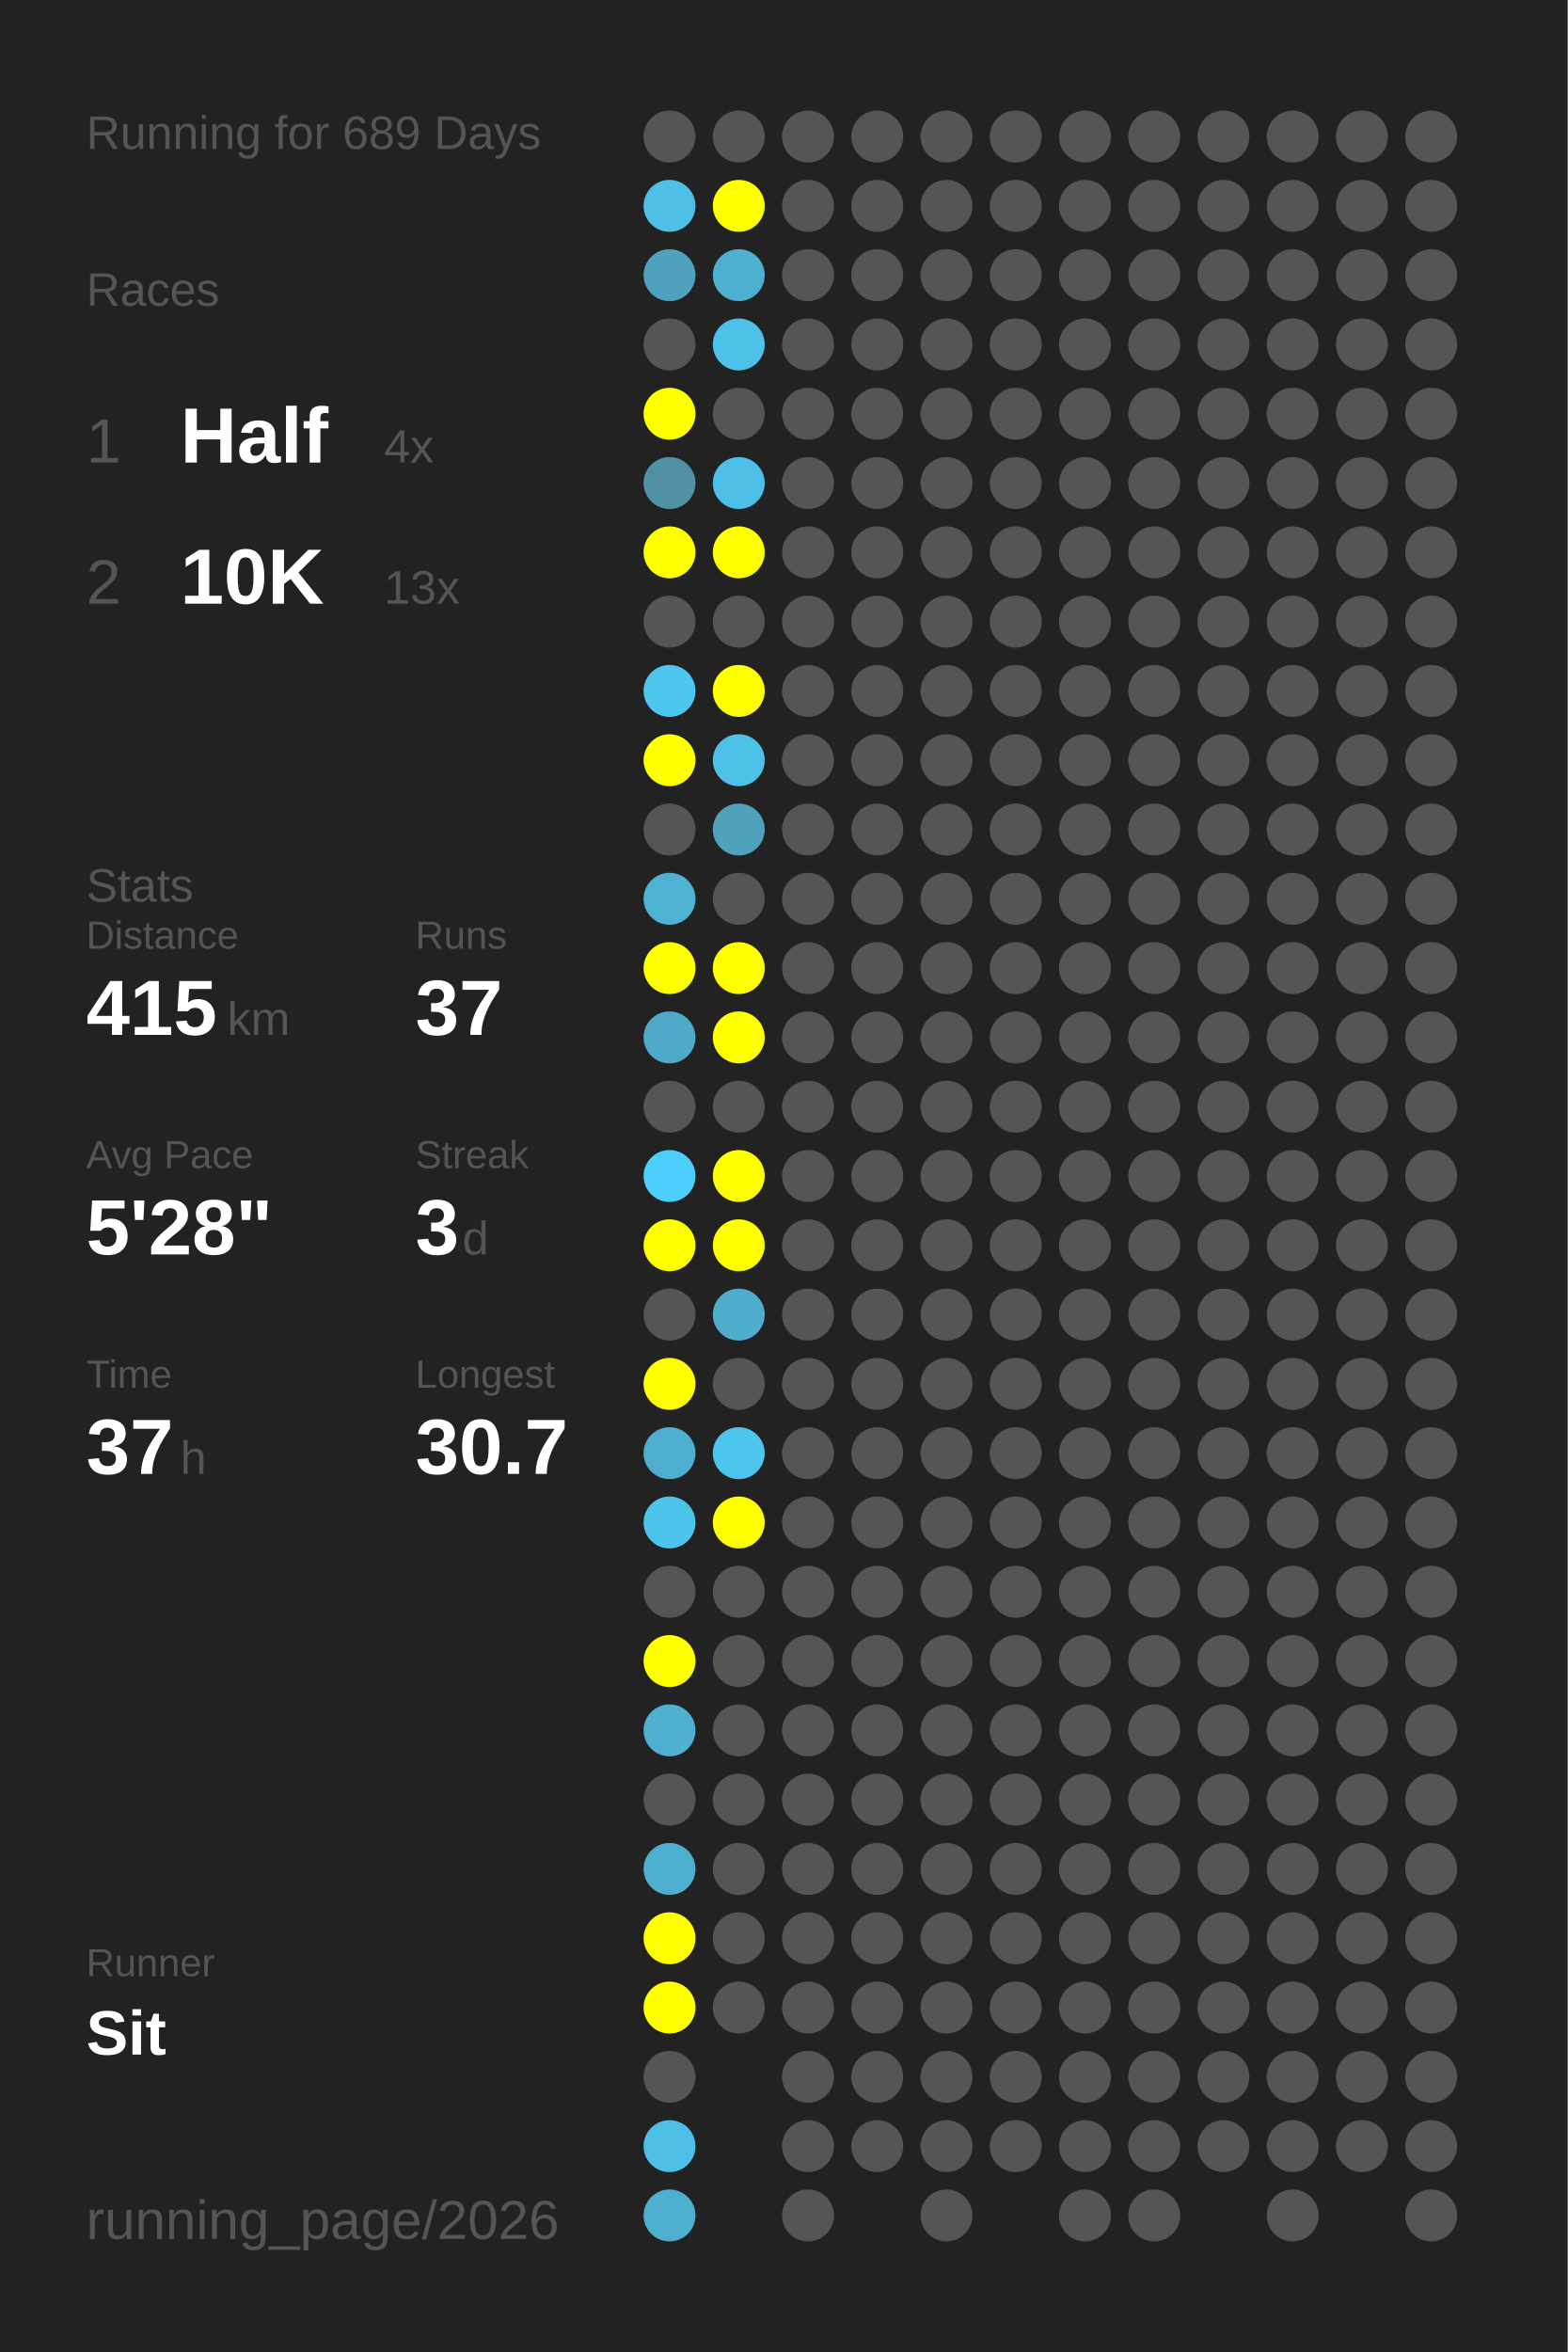
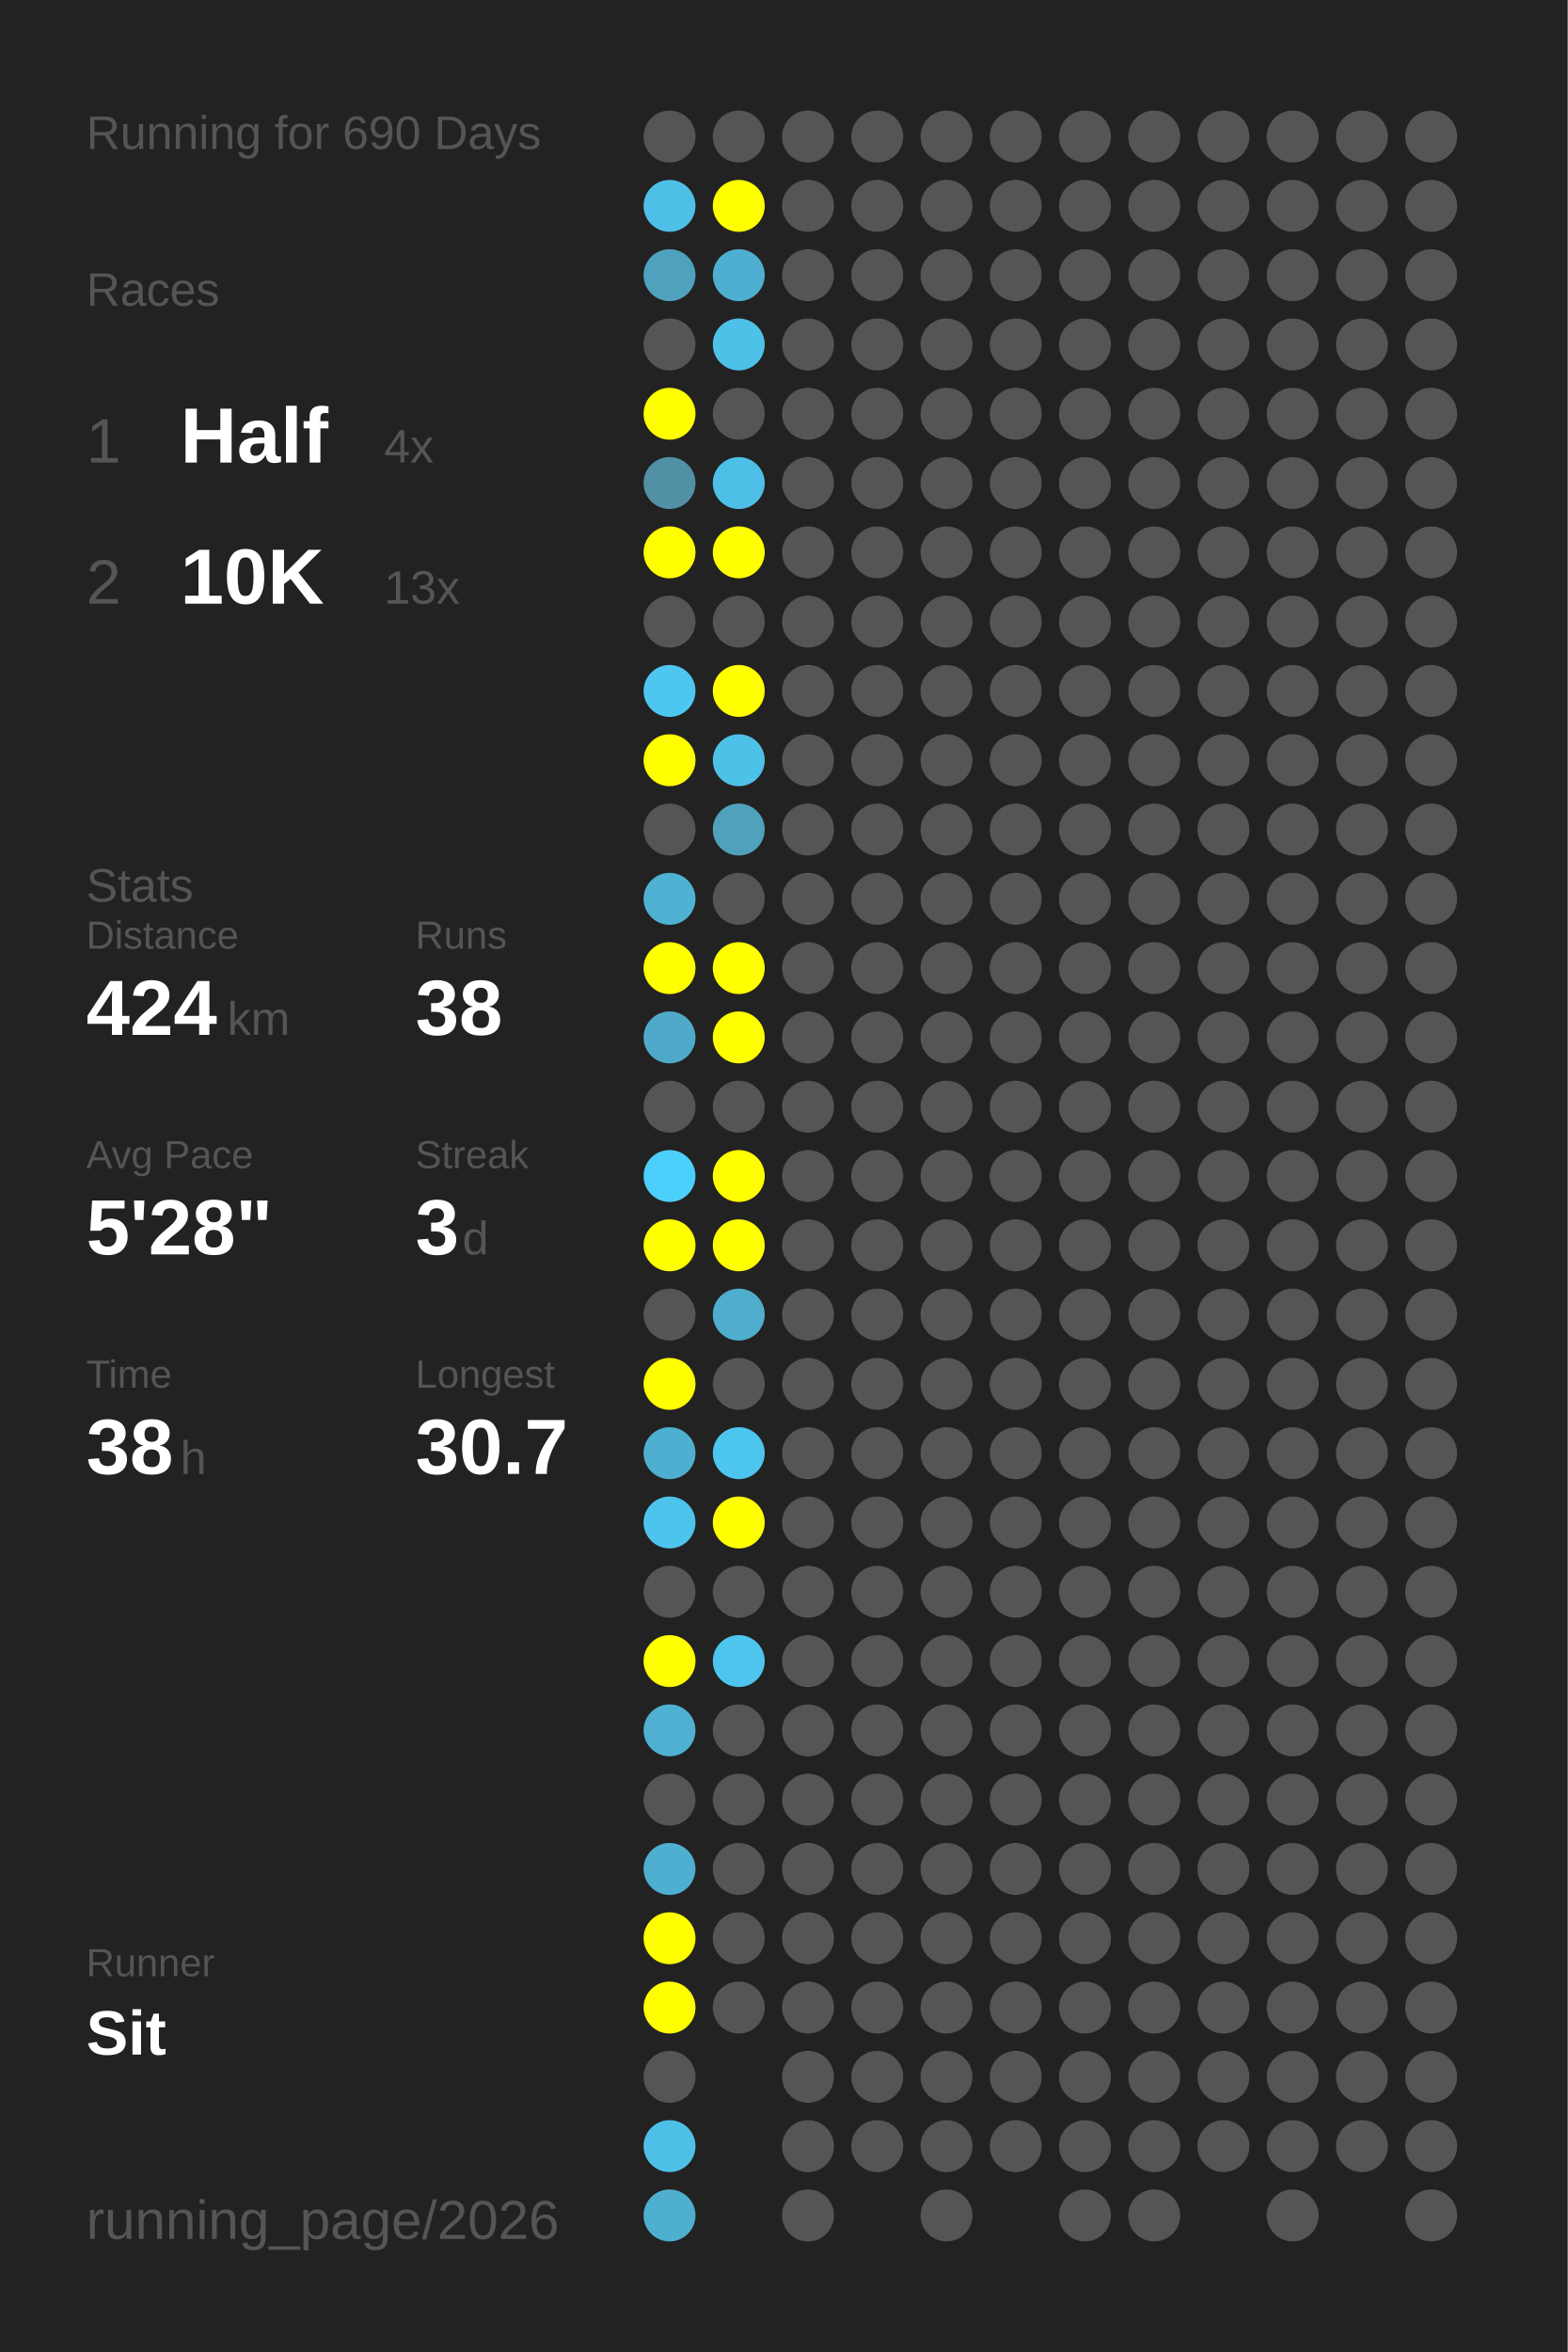
<svg xmlns="http://www.w3.org/2000/svg" baseProfile="full" height="300mm" version="1.1" viewBox="0,0,200,300" width="200mm">
  <defs />
  <rect fill="#222222" height="300" width="200" x="0" y="0" />
-   <text fill="#555555" style="font-size:6px; font-family:Arial;" x="11" y="19">Running for 689 Days</text>
+   <text fill="#555555" style="font-size:6px; font-family:Arial;" x="11" y="19">Running for 690 Days</text>
  <text fill="#555555" style="font-size:6px; font-family:Arial;" x="11" y="39">Races</text>
  <text fill="#555555" style="font-size:8px; font-family:Arial;" x="11" y="59">1</text>
  <text fill="#FFFFFF" style="font-size:10px; font-family:Arial; font-weight:bold;" x="23" y="59">Half</text>
  <text fill="#555555" style="font-size:6px; font-family:Arial;" x="49" y="59">4x</text>
  <text fill="#555555" style="font-size:8px; font-family:Arial;" x="11" y="77">2</text>
  <text fill="#FFFFFF" style="font-size:10px; font-family:Arial; font-weight:bold;" x="23" y="77">10K</text>
  <text fill="#555555" style="font-size:6px; font-family:Arial;" x="49" y="77">13x</text>
  <text fill="#555555" style="font-size:6px; font-family:Arial;" x="11" y="115">Stats</text>
  <text fill="#555555" style="font-size:5px; font-family:Arial;" x="11" y="121">Distance</text>
-   <text fill="#FFFFFF" style="font-size:10px; font-family:Arial; font-weight:bold;" x="11" y="132">415</text>
+   <text fill="#FFFFFF" style="font-size:10px; font-family:Arial; font-weight:bold;" x="11" y="132">424</text>
  <text fill="#555555" style="font-size:6px; font-family:Arial;" x="29" y="132">km</text>
  <text fill="#555555" style="font-size:5px; font-family:Arial;" x="53" y="121">Runs</text>
-   <text fill="#FFFFFF" style="font-size:10px; font-family:Arial; font-weight:bold;" x="53" y="132">37</text>
+   <text fill="#FFFFFF" style="font-size:10px; font-family:Arial; font-weight:bold;" x="53" y="132">38</text>
  <text fill="#555555" style="font-size:5px; font-family:Arial;" x="11" y="149">Avg Pace</text>
  <text fill="#FFFFFF" style="font-size:10px; font-family:Arial; font-weight:bold;" x="11" y="160">5'28"</text>
  <text fill="#555555" style="font-size:5px; font-family:Arial;" x="53" y="149">Streak</text>
  <text fill="#FFFFFF" style="font-size:10px; font-family:Arial; font-weight:bold;" x="53" y="160">3</text>
  <text fill="#555555" style="font-size:6px; font-family:Arial;" x="59" y="160">d</text>
  <text fill="#555555" style="font-size:5px; font-family:Arial;" x="11" y="177">Time</text>
-   <text fill="#FFFFFF" style="font-size:10px; font-family:Arial; font-weight:bold;" x="11" y="188">37</text>
+   <text fill="#FFFFFF" style="font-size:10px; font-family:Arial; font-weight:bold;" x="11" y="188">38</text>
  <text fill="#555555" style="font-size:6px; font-family:Arial;" x="23" y="188">h</text>
  <text fill="#555555" style="font-size:5px; font-family:Arial;" x="53" y="177">Longest</text>
  <text fill="#FFFFFF" style="font-size:10px; font-family:Arial; font-weight:bold;" x="53" y="188">30.7</text>
  <text fill="#555555" style="font-size:5px; font-family:Arial;" x="11" y="252.065">Runner</text>
  <text fill="#FFFFFF" style="font-size:8px; font-family:Arial; font-weight:bold;" x="11" y="262.065">Sit</text>
  <text fill="#555555" style="font-size:7px; font-family:Arial;" x="11" y="285.581">running_page/2026</text>
  <circle cx="85.417" cy="17.419" fill="#555555" r="3.312" />
  <circle cx="85.417" cy="26.258" fill="#4ebfe6" r="3.312" />
  <circle cx="85.417" cy="35.097" fill="#50a1bd" r="3.312" />
  <circle cx="85.417" cy="43.935" fill="#555555" r="3.312" />
  <circle cx="85.417" cy="52.774" fill="#FFFF00" r="3.312" />
  <circle cx="85.417" cy="61.613" fill="#5190a5" r="3.312" />
  <circle cx="85.417" cy="70.452" fill="#FFFF00" r="3.312" />
  <circle cx="85.417" cy="79.29" fill="#555555" r="3.312" />
  <circle cx="85.417" cy="88.129" fill="#4dc7f0" r="3.312" />
  <circle cx="85.417" cy="96.968" fill="#FFFF00" r="3.312" />
  <circle cx="85.417" cy="105.806" fill="#555555" r="3.312" />
  <circle cx="85.417" cy="114.645" fill="#4fb2d3" r="3.312" />
  <circle cx="85.417" cy="123.484" fill="#FFFF00" r="3.312" />
  <circle cx="85.417" cy="132.323" fill="#4faac9" r="3.312" />
  <circle cx="85.417" cy="141.161" fill="#555555" r="3.312" />
  <circle cx="85.417" cy="150" fill="#4dcffb" r="3.312" />
  <circle cx="85.417" cy="158.839" fill="#FFFF00" r="3.312" />
  <circle cx="85.417" cy="167.677" fill="#555555" r="3.312" />
  <circle cx="85.417" cy="176.516" fill="#FFFF00" r="3.312" />
  <circle cx="85.417" cy="185.355" fill="#4fafd0" r="3.312" />
  <circle cx="85.417" cy="194.194" fill="#4dc4ec" r="3.312" />
  <circle cx="85.417" cy="203.032" fill="#555555" r="3.312" />
  <circle cx="85.417" cy="211.871" fill="#FFFF00" r="3.312" />
  <circle cx="85.417" cy="220.71" fill="#4fb0d1" r="3.312" />
  <circle cx="85.417" cy="229.548" fill="#555555" r="3.312" />
  <circle cx="85.417" cy="238.387" fill="#4fafd0" r="3.312" />
  <circle cx="85.417" cy="247.226" fill="#FFFF00" r="3.312" />
  <circle cx="85.417" cy="256.065" fill="#FFFF00" r="3.312" />
  <circle cx="85.417" cy="264.903" fill="#555555" r="3.312" />
  <circle cx="85.417" cy="273.742" fill="#4ec0e7" r="3.312" />
  <circle cx="85.417" cy="282.581" fill="#4fafcf" r="3.312" />
  <circle cx="94.25" cy="17.419" fill="#555555" r="3.312" />
  <circle cx="94.25" cy="26.258" fill="#FFFF00" r="3.312" />
  <circle cx="94.25" cy="35.097" fill="#4fafd0" r="3.312" />
  <circle cx="94.25" cy="43.935" fill="#4ec1e9" r="3.312" />
  <circle cx="94.25" cy="52.774" fill="#555555" r="3.312" />
  <circle cx="94.25" cy="61.613" fill="#4ec0e7" r="3.312" />
  <circle cx="94.25" cy="70.452" fill="#FFFF00" r="3.312" />
  <circle cx="94.25" cy="79.29" fill="#555555" r="3.312" />
  <circle cx="94.25" cy="88.129" fill="#FFFF00" r="3.312" />
  <circle cx="94.25" cy="96.968" fill="#4ec1e8" r="3.312" />
  <circle cx="94.25" cy="105.806" fill="#50a1bc" r="3.312" />
  <circle cx="94.25" cy="114.645" fill="#555555" r="3.312" />
  <circle cx="94.25" cy="123.484" fill="#FFFF00" r="3.312" />
  <circle cx="94.25" cy="132.323" fill="#FFFF00" r="3.312" />
  <circle cx="94.25" cy="141.161" fill="#555555" r="3.312" />
  <circle cx="94.25" cy="150" fill="#FFFF00" r="3.312" />
  <circle cx="94.25" cy="158.839" fill="#FFFF00" r="3.312" />
  <circle cx="94.25" cy="167.677" fill="#4faece" r="3.312" />
  <circle cx="94.25" cy="176.516" fill="#555555" r="3.312" />
  <circle cx="94.25" cy="185.355" fill="#4dc6ef" r="3.312" />
  <circle cx="94.25" cy="194.194" fill="#FFFF00" r="3.312" />
  <circle cx="94.25" cy="203.032" fill="#555555" r="3.312" />
-   <circle cx="94.25" cy="211.871" fill="#555555" r="3.312" />
+   <circle cx="94.25" cy="211.871" fill="#4dc5ee" r="3.312" />
  <circle cx="94.25" cy="220.71" fill="#555555" r="3.312" />
  <circle cx="94.25" cy="229.548" fill="#555555" r="3.312" />
  <circle cx="94.25" cy="238.387" fill="#555555" r="3.312" />
  <circle cx="94.25" cy="247.226" fill="#555555" r="3.312" />
  <circle cx="94.25" cy="256.065" fill="#555555" r="3.312" />
  <circle cx="103.083" cy="17.419" fill="#555555" r="3.312" />
  <circle cx="103.083" cy="26.258" fill="#555555" r="3.312" />
  <circle cx="103.083" cy="35.097" fill="#555555" r="3.312" />
  <circle cx="103.083" cy="43.935" fill="#555555" r="3.312" />
  <circle cx="103.083" cy="52.774" fill="#555555" r="3.312" />
  <circle cx="103.083" cy="61.613" fill="#555555" r="3.312" />
  <circle cx="103.083" cy="70.452" fill="#555555" r="3.312" />
  <circle cx="103.083" cy="79.29" fill="#555555" r="3.312" />
  <circle cx="103.083" cy="88.129" fill="#555555" r="3.312" />
  <circle cx="103.083" cy="96.968" fill="#555555" r="3.312" />
  <circle cx="103.083" cy="105.806" fill="#555555" r="3.312" />
  <circle cx="103.083" cy="114.645" fill="#555555" r="3.312" />
  <circle cx="103.083" cy="123.484" fill="#555555" r="3.312" />
  <circle cx="103.083" cy="132.323" fill="#555555" r="3.312" />
  <circle cx="103.083" cy="141.161" fill="#555555" r="3.312" />
  <circle cx="103.083" cy="150" fill="#555555" r="3.312" />
  <circle cx="103.083" cy="158.839" fill="#555555" r="3.312" />
  <circle cx="103.083" cy="167.677" fill="#555555" r="3.312" />
  <circle cx="103.083" cy="176.516" fill="#555555" r="3.312" />
  <circle cx="103.083" cy="185.355" fill="#555555" r="3.312" />
  <circle cx="103.083" cy="194.194" fill="#555555" r="3.312" />
  <circle cx="103.083" cy="203.032" fill="#555555" r="3.312" />
  <circle cx="103.083" cy="211.871" fill="#555555" r="3.312" />
  <circle cx="103.083" cy="220.71" fill="#555555" r="3.312" />
  <circle cx="103.083" cy="229.548" fill="#555555" r="3.312" />
  <circle cx="103.083" cy="238.387" fill="#555555" r="3.312" />
  <circle cx="103.083" cy="247.226" fill="#555555" r="3.312" />
  <circle cx="103.083" cy="256.065" fill="#555555" r="3.312" />
  <circle cx="103.083" cy="264.903" fill="#555555" r="3.312" />
  <circle cx="103.083" cy="273.742" fill="#555555" r="3.312" />
  <circle cx="103.083" cy="282.581" fill="#555555" r="3.312" />
  <circle cx="111.917" cy="17.419" fill="#555555" r="3.312" />
  <circle cx="111.917" cy="26.258" fill="#555555" r="3.312" />
  <circle cx="111.917" cy="35.097" fill="#555555" r="3.312" />
  <circle cx="111.917" cy="43.935" fill="#555555" r="3.312" />
  <circle cx="111.917" cy="52.774" fill="#555555" r="3.312" />
  <circle cx="111.917" cy="61.613" fill="#555555" r="3.312" />
  <circle cx="111.917" cy="70.452" fill="#555555" r="3.312" />
  <circle cx="111.917" cy="79.29" fill="#555555" r="3.312" />
  <circle cx="111.917" cy="88.129" fill="#555555" r="3.312" />
  <circle cx="111.917" cy="96.968" fill="#555555" r="3.312" />
  <circle cx="111.917" cy="105.806" fill="#555555" r="3.312" />
  <circle cx="111.917" cy="114.645" fill="#555555" r="3.312" />
  <circle cx="111.917" cy="123.484" fill="#555555" r="3.312" />
  <circle cx="111.917" cy="132.323" fill="#555555" r="3.312" />
  <circle cx="111.917" cy="141.161" fill="#555555" r="3.312" />
  <circle cx="111.917" cy="150" fill="#555555" r="3.312" />
  <circle cx="111.917" cy="158.839" fill="#555555" r="3.312" />
  <circle cx="111.917" cy="167.677" fill="#555555" r="3.312" />
  <circle cx="111.917" cy="176.516" fill="#555555" r="3.312" />
  <circle cx="111.917" cy="185.355" fill="#555555" r="3.312" />
  <circle cx="111.917" cy="194.194" fill="#555555" r="3.312" />
  <circle cx="111.917" cy="203.032" fill="#555555" r="3.312" />
  <circle cx="111.917" cy="211.871" fill="#555555" r="3.312" />
  <circle cx="111.917" cy="220.71" fill="#555555" r="3.312" />
  <circle cx="111.917" cy="229.548" fill="#555555" r="3.312" />
  <circle cx="111.917" cy="238.387" fill="#555555" r="3.312" />
  <circle cx="111.917" cy="247.226" fill="#555555" r="3.312" />
  <circle cx="111.917" cy="256.065" fill="#555555" r="3.312" />
  <circle cx="111.917" cy="264.903" fill="#555555" r="3.312" />
  <circle cx="111.917" cy="273.742" fill="#555555" r="3.312" />
  <circle cx="120.75" cy="17.419" fill="#555555" r="3.312" />
  <circle cx="120.75" cy="26.258" fill="#555555" r="3.312" />
  <circle cx="120.75" cy="35.097" fill="#555555" r="3.312" />
  <circle cx="120.75" cy="43.935" fill="#555555" r="3.312" />
  <circle cx="120.75" cy="52.774" fill="#555555" r="3.312" />
  <circle cx="120.75" cy="61.613" fill="#555555" r="3.312" />
  <circle cx="120.75" cy="70.452" fill="#555555" r="3.312" />
  <circle cx="120.75" cy="79.29" fill="#555555" r="3.312" />
  <circle cx="120.75" cy="88.129" fill="#555555" r="3.312" />
  <circle cx="120.75" cy="96.968" fill="#555555" r="3.312" />
  <circle cx="120.75" cy="105.806" fill="#555555" r="3.312" />
  <circle cx="120.75" cy="114.645" fill="#555555" r="3.312" />
  <circle cx="120.75" cy="123.484" fill="#555555" r="3.312" />
  <circle cx="120.75" cy="132.323" fill="#555555" r="3.312" />
  <circle cx="120.75" cy="141.161" fill="#555555" r="3.312" />
  <circle cx="120.75" cy="150" fill="#555555" r="3.312" />
  <circle cx="120.75" cy="158.839" fill="#555555" r="3.312" />
  <circle cx="120.75" cy="167.677" fill="#555555" r="3.312" />
  <circle cx="120.75" cy="176.516" fill="#555555" r="3.312" />
  <circle cx="120.75" cy="185.355" fill="#555555" r="3.312" />
  <circle cx="120.75" cy="194.194" fill="#555555" r="3.312" />
  <circle cx="120.75" cy="203.032" fill="#555555" r="3.312" />
  <circle cx="120.75" cy="211.871" fill="#555555" r="3.312" />
  <circle cx="120.75" cy="220.71" fill="#555555" r="3.312" />
  <circle cx="120.75" cy="229.548" fill="#555555" r="3.312" />
  <circle cx="120.75" cy="238.387" fill="#555555" r="3.312" />
  <circle cx="120.75" cy="247.226" fill="#555555" r="3.312" />
  <circle cx="120.75" cy="256.065" fill="#555555" r="3.312" />
  <circle cx="120.75" cy="264.903" fill="#555555" r="3.312" />
  <circle cx="120.75" cy="273.742" fill="#555555" r="3.312" />
  <circle cx="120.75" cy="282.581" fill="#555555" r="3.312" />
  <circle cx="129.583" cy="17.419" fill="#555555" r="3.312" />
  <circle cx="129.583" cy="26.258" fill="#555555" r="3.312" />
  <circle cx="129.583" cy="35.097" fill="#555555" r="3.312" />
  <circle cx="129.583" cy="43.935" fill="#555555" r="3.312" />
  <circle cx="129.583" cy="52.774" fill="#555555" r="3.312" />
  <circle cx="129.583" cy="61.613" fill="#555555" r="3.312" />
  <circle cx="129.583" cy="70.452" fill="#555555" r="3.312" />
  <circle cx="129.583" cy="79.29" fill="#555555" r="3.312" />
  <circle cx="129.583" cy="88.129" fill="#555555" r="3.312" />
  <circle cx="129.583" cy="96.968" fill="#555555" r="3.312" />
  <circle cx="129.583" cy="105.806" fill="#555555" r="3.312" />
  <circle cx="129.583" cy="114.645" fill="#555555" r="3.312" />
  <circle cx="129.583" cy="123.484" fill="#555555" r="3.312" />
  <circle cx="129.583" cy="132.323" fill="#555555" r="3.312" />
  <circle cx="129.583" cy="141.161" fill="#555555" r="3.312" />
  <circle cx="129.583" cy="150" fill="#555555" r="3.312" />
  <circle cx="129.583" cy="158.839" fill="#555555" r="3.312" />
  <circle cx="129.583" cy="167.677" fill="#555555" r="3.312" />
  <circle cx="129.583" cy="176.516" fill="#555555" r="3.312" />
  <circle cx="129.583" cy="185.355" fill="#555555" r="3.312" />
  <circle cx="129.583" cy="194.194" fill="#555555" r="3.312" />
  <circle cx="129.583" cy="203.032" fill="#555555" r="3.312" />
  <circle cx="129.583" cy="211.871" fill="#555555" r="3.312" />
  <circle cx="129.583" cy="220.71" fill="#555555" r="3.312" />
  <circle cx="129.583" cy="229.548" fill="#555555" r="3.312" />
  <circle cx="129.583" cy="238.387" fill="#555555" r="3.312" />
  <circle cx="129.583" cy="247.226" fill="#555555" r="3.312" />
  <circle cx="129.583" cy="256.065" fill="#555555" r="3.312" />
  <circle cx="129.583" cy="264.903" fill="#555555" r="3.312" />
  <circle cx="129.583" cy="273.742" fill="#555555" r="3.312" />
  <circle cx="138.417" cy="17.419" fill="#555555" r="3.312" />
  <circle cx="138.417" cy="26.258" fill="#555555" r="3.312" />
  <circle cx="138.417" cy="35.097" fill="#555555" r="3.312" />
  <circle cx="138.417" cy="43.935" fill="#555555" r="3.312" />
  <circle cx="138.417" cy="52.774" fill="#555555" r="3.312" />
  <circle cx="138.417" cy="61.613" fill="#555555" r="3.312" />
  <circle cx="138.417" cy="70.452" fill="#555555" r="3.312" />
  <circle cx="138.417" cy="79.29" fill="#555555" r="3.312" />
  <circle cx="138.417" cy="88.129" fill="#555555" r="3.312" />
  <circle cx="138.417" cy="96.968" fill="#555555" r="3.312" />
  <circle cx="138.417" cy="105.806" fill="#555555" r="3.312" />
  <circle cx="138.417" cy="114.645" fill="#555555" r="3.312" />
  <circle cx="138.417" cy="123.484" fill="#555555" r="3.312" />
  <circle cx="138.417" cy="132.323" fill="#555555" r="3.312" />
  <circle cx="138.417" cy="141.161" fill="#555555" r="3.312" />
  <circle cx="138.417" cy="150" fill="#555555" r="3.312" />
  <circle cx="138.417" cy="158.839" fill="#555555" r="3.312" />
  <circle cx="138.417" cy="167.677" fill="#555555" r="3.312" />
  <circle cx="138.417" cy="176.516" fill="#555555" r="3.312" />
  <circle cx="138.417" cy="185.355" fill="#555555" r="3.312" />
  <circle cx="138.417" cy="194.194" fill="#555555" r="3.312" />
  <circle cx="138.417" cy="203.032" fill="#555555" r="3.312" />
  <circle cx="138.417" cy="211.871" fill="#555555" r="3.312" />
  <circle cx="138.417" cy="220.71" fill="#555555" r="3.312" />
  <circle cx="138.417" cy="229.548" fill="#555555" r="3.312" />
  <circle cx="138.417" cy="238.387" fill="#555555" r="3.312" />
  <circle cx="138.417" cy="247.226" fill="#555555" r="3.312" />
  <circle cx="138.417" cy="256.065" fill="#555555" r="3.312" />
  <circle cx="138.417" cy="264.903" fill="#555555" r="3.312" />
  <circle cx="138.417" cy="273.742" fill="#555555" r="3.312" />
  <circle cx="138.417" cy="282.581" fill="#555555" r="3.312" />
  <circle cx="147.25" cy="17.419" fill="#555555" r="3.312" />
  <circle cx="147.25" cy="26.258" fill="#555555" r="3.312" />
  <circle cx="147.25" cy="35.097" fill="#555555" r="3.312" />
  <circle cx="147.25" cy="43.935" fill="#555555" r="3.312" />
  <circle cx="147.25" cy="52.774" fill="#555555" r="3.312" />
  <circle cx="147.25" cy="61.613" fill="#555555" r="3.312" />
  <circle cx="147.25" cy="70.452" fill="#555555" r="3.312" />
  <circle cx="147.25" cy="79.29" fill="#555555" r="3.312" />
  <circle cx="147.25" cy="88.129" fill="#555555" r="3.312" />
  <circle cx="147.25" cy="96.968" fill="#555555" r="3.312" />
  <circle cx="147.25" cy="105.806" fill="#555555" r="3.312" />
  <circle cx="147.25" cy="114.645" fill="#555555" r="3.312" />
  <circle cx="147.25" cy="123.484" fill="#555555" r="3.312" />
  <circle cx="147.25" cy="132.323" fill="#555555" r="3.312" />
  <circle cx="147.25" cy="141.161" fill="#555555" r="3.312" />
  <circle cx="147.25" cy="150" fill="#555555" r="3.312" />
  <circle cx="147.25" cy="158.839" fill="#555555" r="3.312" />
  <circle cx="147.25" cy="167.677" fill="#555555" r="3.312" />
  <circle cx="147.25" cy="176.516" fill="#555555" r="3.312" />
  <circle cx="147.25" cy="185.355" fill="#555555" r="3.312" />
  <circle cx="147.25" cy="194.194" fill="#555555" r="3.312" />
  <circle cx="147.25" cy="203.032" fill="#555555" r="3.312" />
  <circle cx="147.25" cy="211.871" fill="#555555" r="3.312" />
  <circle cx="147.25" cy="220.71" fill="#555555" r="3.312" />
  <circle cx="147.25" cy="229.548" fill="#555555" r="3.312" />
  <circle cx="147.25" cy="238.387" fill="#555555" r="3.312" />
  <circle cx="147.25" cy="247.226" fill="#555555" r="3.312" />
  <circle cx="147.25" cy="256.065" fill="#555555" r="3.312" />
  <circle cx="147.25" cy="264.903" fill="#555555" r="3.312" />
  <circle cx="147.25" cy="273.742" fill="#555555" r="3.312" />
  <circle cx="147.25" cy="282.581" fill="#555555" r="3.312" />
  <circle cx="156.083" cy="17.419" fill="#555555" r="3.312" />
  <circle cx="156.083" cy="26.258" fill="#555555" r="3.312" />
  <circle cx="156.083" cy="35.097" fill="#555555" r="3.312" />
  <circle cx="156.083" cy="43.935" fill="#555555" r="3.312" />
  <circle cx="156.083" cy="52.774" fill="#555555" r="3.312" />
  <circle cx="156.083" cy="61.613" fill="#555555" r="3.312" />
  <circle cx="156.083" cy="70.452" fill="#555555" r="3.312" />
  <circle cx="156.083" cy="79.29" fill="#555555" r="3.312" />
  <circle cx="156.083" cy="88.129" fill="#555555" r="3.312" />
  <circle cx="156.083" cy="96.968" fill="#555555" r="3.312" />
  <circle cx="156.083" cy="105.806" fill="#555555" r="3.312" />
  <circle cx="156.083" cy="114.645" fill="#555555" r="3.312" />
  <circle cx="156.083" cy="123.484" fill="#555555" r="3.312" />
  <circle cx="156.083" cy="132.323" fill="#555555" r="3.312" />
  <circle cx="156.083" cy="141.161" fill="#555555" r="3.312" />
  <circle cx="156.083" cy="150" fill="#555555" r="3.312" />
  <circle cx="156.083" cy="158.839" fill="#555555" r="3.312" />
  <circle cx="156.083" cy="167.677" fill="#555555" r="3.312" />
  <circle cx="156.083" cy="176.516" fill="#555555" r="3.312" />
  <circle cx="156.083" cy="185.355" fill="#555555" r="3.312" />
  <circle cx="156.083" cy="194.194" fill="#555555" r="3.312" />
  <circle cx="156.083" cy="203.032" fill="#555555" r="3.312" />
  <circle cx="156.083" cy="211.871" fill="#555555" r="3.312" />
  <circle cx="156.083" cy="220.71" fill="#555555" r="3.312" />
  <circle cx="156.083" cy="229.548" fill="#555555" r="3.312" />
  <circle cx="156.083" cy="238.387" fill="#555555" r="3.312" />
  <circle cx="156.083" cy="247.226" fill="#555555" r="3.312" />
  <circle cx="156.083" cy="256.065" fill="#555555" r="3.312" />
  <circle cx="156.083" cy="264.903" fill="#555555" r="3.312" />
  <circle cx="156.083" cy="273.742" fill="#555555" r="3.312" />
  <circle cx="164.917" cy="17.419" fill="#555555" r="3.312" />
  <circle cx="164.917" cy="26.258" fill="#555555" r="3.312" />
  <circle cx="164.917" cy="35.097" fill="#555555" r="3.312" />
  <circle cx="164.917" cy="43.935" fill="#555555" r="3.312" />
  <circle cx="164.917" cy="52.774" fill="#555555" r="3.312" />
  <circle cx="164.917" cy="61.613" fill="#555555" r="3.312" />
  <circle cx="164.917" cy="70.452" fill="#555555" r="3.312" />
  <circle cx="164.917" cy="79.29" fill="#555555" r="3.312" />
  <circle cx="164.917" cy="88.129" fill="#555555" r="3.312" />
  <circle cx="164.917" cy="96.968" fill="#555555" r="3.312" />
  <circle cx="164.917" cy="105.806" fill="#555555" r="3.312" />
  <circle cx="164.917" cy="114.645" fill="#555555" r="3.312" />
  <circle cx="164.917" cy="123.484" fill="#555555" r="3.312" />
  <circle cx="164.917" cy="132.323" fill="#555555" r="3.312" />
  <circle cx="164.917" cy="141.161" fill="#555555" r="3.312" />
  <circle cx="164.917" cy="150" fill="#555555" r="3.312" />
  <circle cx="164.917" cy="158.839" fill="#555555" r="3.312" />
  <circle cx="164.917" cy="167.677" fill="#555555" r="3.312" />
  <circle cx="164.917" cy="176.516" fill="#555555" r="3.312" />
  <circle cx="164.917" cy="185.355" fill="#555555" r="3.312" />
  <circle cx="164.917" cy="194.194" fill="#555555" r="3.312" />
  <circle cx="164.917" cy="203.032" fill="#555555" r="3.312" />
  <circle cx="164.917" cy="211.871" fill="#555555" r="3.312" />
  <circle cx="164.917" cy="220.71" fill="#555555" r="3.312" />
  <circle cx="164.917" cy="229.548" fill="#555555" r="3.312" />
  <circle cx="164.917" cy="238.387" fill="#555555" r="3.312" />
  <circle cx="164.917" cy="247.226" fill="#555555" r="3.312" />
  <circle cx="164.917" cy="256.065" fill="#555555" r="3.312" />
  <circle cx="164.917" cy="264.903" fill="#555555" r="3.312" />
  <circle cx="164.917" cy="273.742" fill="#555555" r="3.312" />
  <circle cx="164.917" cy="282.581" fill="#555555" r="3.312" />
  <circle cx="173.75" cy="17.419" fill="#555555" r="3.312" />
  <circle cx="173.75" cy="26.258" fill="#555555" r="3.312" />
  <circle cx="173.75" cy="35.097" fill="#555555" r="3.312" />
  <circle cx="173.75" cy="43.935" fill="#555555" r="3.312" />
  <circle cx="173.75" cy="52.774" fill="#555555" r="3.312" />
  <circle cx="173.75" cy="61.613" fill="#555555" r="3.312" />
  <circle cx="173.75" cy="70.452" fill="#555555" r="3.312" />
  <circle cx="173.75" cy="79.29" fill="#555555" r="3.312" />
  <circle cx="173.75" cy="88.129" fill="#555555" r="3.312" />
  <circle cx="173.75" cy="96.968" fill="#555555" r="3.312" />
  <circle cx="173.75" cy="105.806" fill="#555555" r="3.312" />
  <circle cx="173.75" cy="114.645" fill="#555555" r="3.312" />
  <circle cx="173.75" cy="123.484" fill="#555555" r="3.312" />
  <circle cx="173.75" cy="132.323" fill="#555555" r="3.312" />
  <circle cx="173.75" cy="141.161" fill="#555555" r="3.312" />
  <circle cx="173.75" cy="150" fill="#555555" r="3.312" />
  <circle cx="173.75" cy="158.839" fill="#555555" r="3.312" />
  <circle cx="173.75" cy="167.677" fill="#555555" r="3.312" />
  <circle cx="173.75" cy="176.516" fill="#555555" r="3.312" />
  <circle cx="173.75" cy="185.355" fill="#555555" r="3.312" />
  <circle cx="173.75" cy="194.194" fill="#555555" r="3.312" />
  <circle cx="173.75" cy="203.032" fill="#555555" r="3.312" />
  <circle cx="173.75" cy="211.871" fill="#555555" r="3.312" />
  <circle cx="173.75" cy="220.71" fill="#555555" r="3.312" />
  <circle cx="173.75" cy="229.548" fill="#555555" r="3.312" />
  <circle cx="173.75" cy="238.387" fill="#555555" r="3.312" />
  <circle cx="173.75" cy="247.226" fill="#555555" r="3.312" />
  <circle cx="173.75" cy="256.065" fill="#555555" r="3.312" />
  <circle cx="173.75" cy="264.903" fill="#555555" r="3.312" />
  <circle cx="173.75" cy="273.742" fill="#555555" r="3.312" />
  <circle cx="182.583" cy="17.419" fill="#555555" r="3.312" />
  <circle cx="182.583" cy="26.258" fill="#555555" r="3.312" />
  <circle cx="182.583" cy="35.097" fill="#555555" r="3.312" />
  <circle cx="182.583" cy="43.935" fill="#555555" r="3.312" />
  <circle cx="182.583" cy="52.774" fill="#555555" r="3.312" />
  <circle cx="182.583" cy="61.613" fill="#555555" r="3.312" />
  <circle cx="182.583" cy="70.452" fill="#555555" r="3.312" />
  <circle cx="182.583" cy="79.29" fill="#555555" r="3.312" />
  <circle cx="182.583" cy="88.129" fill="#555555" r="3.312" />
  <circle cx="182.583" cy="96.968" fill="#555555" r="3.312" />
  <circle cx="182.583" cy="105.806" fill="#555555" r="3.312" />
  <circle cx="182.583" cy="114.645" fill="#555555" r="3.312" />
  <circle cx="182.583" cy="123.484" fill="#555555" r="3.312" />
  <circle cx="182.583" cy="132.323" fill="#555555" r="3.312" />
  <circle cx="182.583" cy="141.161" fill="#555555" r="3.312" />
  <circle cx="182.583" cy="150" fill="#555555" r="3.312" />
  <circle cx="182.583" cy="158.839" fill="#555555" r="3.312" />
  <circle cx="182.583" cy="167.677" fill="#555555" r="3.312" />
  <circle cx="182.583" cy="176.516" fill="#555555" r="3.312" />
  <circle cx="182.583" cy="185.355" fill="#555555" r="3.312" />
  <circle cx="182.583" cy="194.194" fill="#555555" r="3.312" />
  <circle cx="182.583" cy="203.032" fill="#555555" r="3.312" />
  <circle cx="182.583" cy="211.871" fill="#555555" r="3.312" />
  <circle cx="182.583" cy="220.71" fill="#555555" r="3.312" />
  <circle cx="182.583" cy="229.548" fill="#555555" r="3.312" />
  <circle cx="182.583" cy="238.387" fill="#555555" r="3.312" />
  <circle cx="182.583" cy="247.226" fill="#555555" r="3.312" />
  <circle cx="182.583" cy="256.065" fill="#555555" r="3.312" />
  <circle cx="182.583" cy="264.903" fill="#555555" r="3.312" />
  <circle cx="182.583" cy="273.742" fill="#555555" r="3.312" />
  <circle cx="182.583" cy="282.581" fill="#555555" r="3.312" />
</svg>
